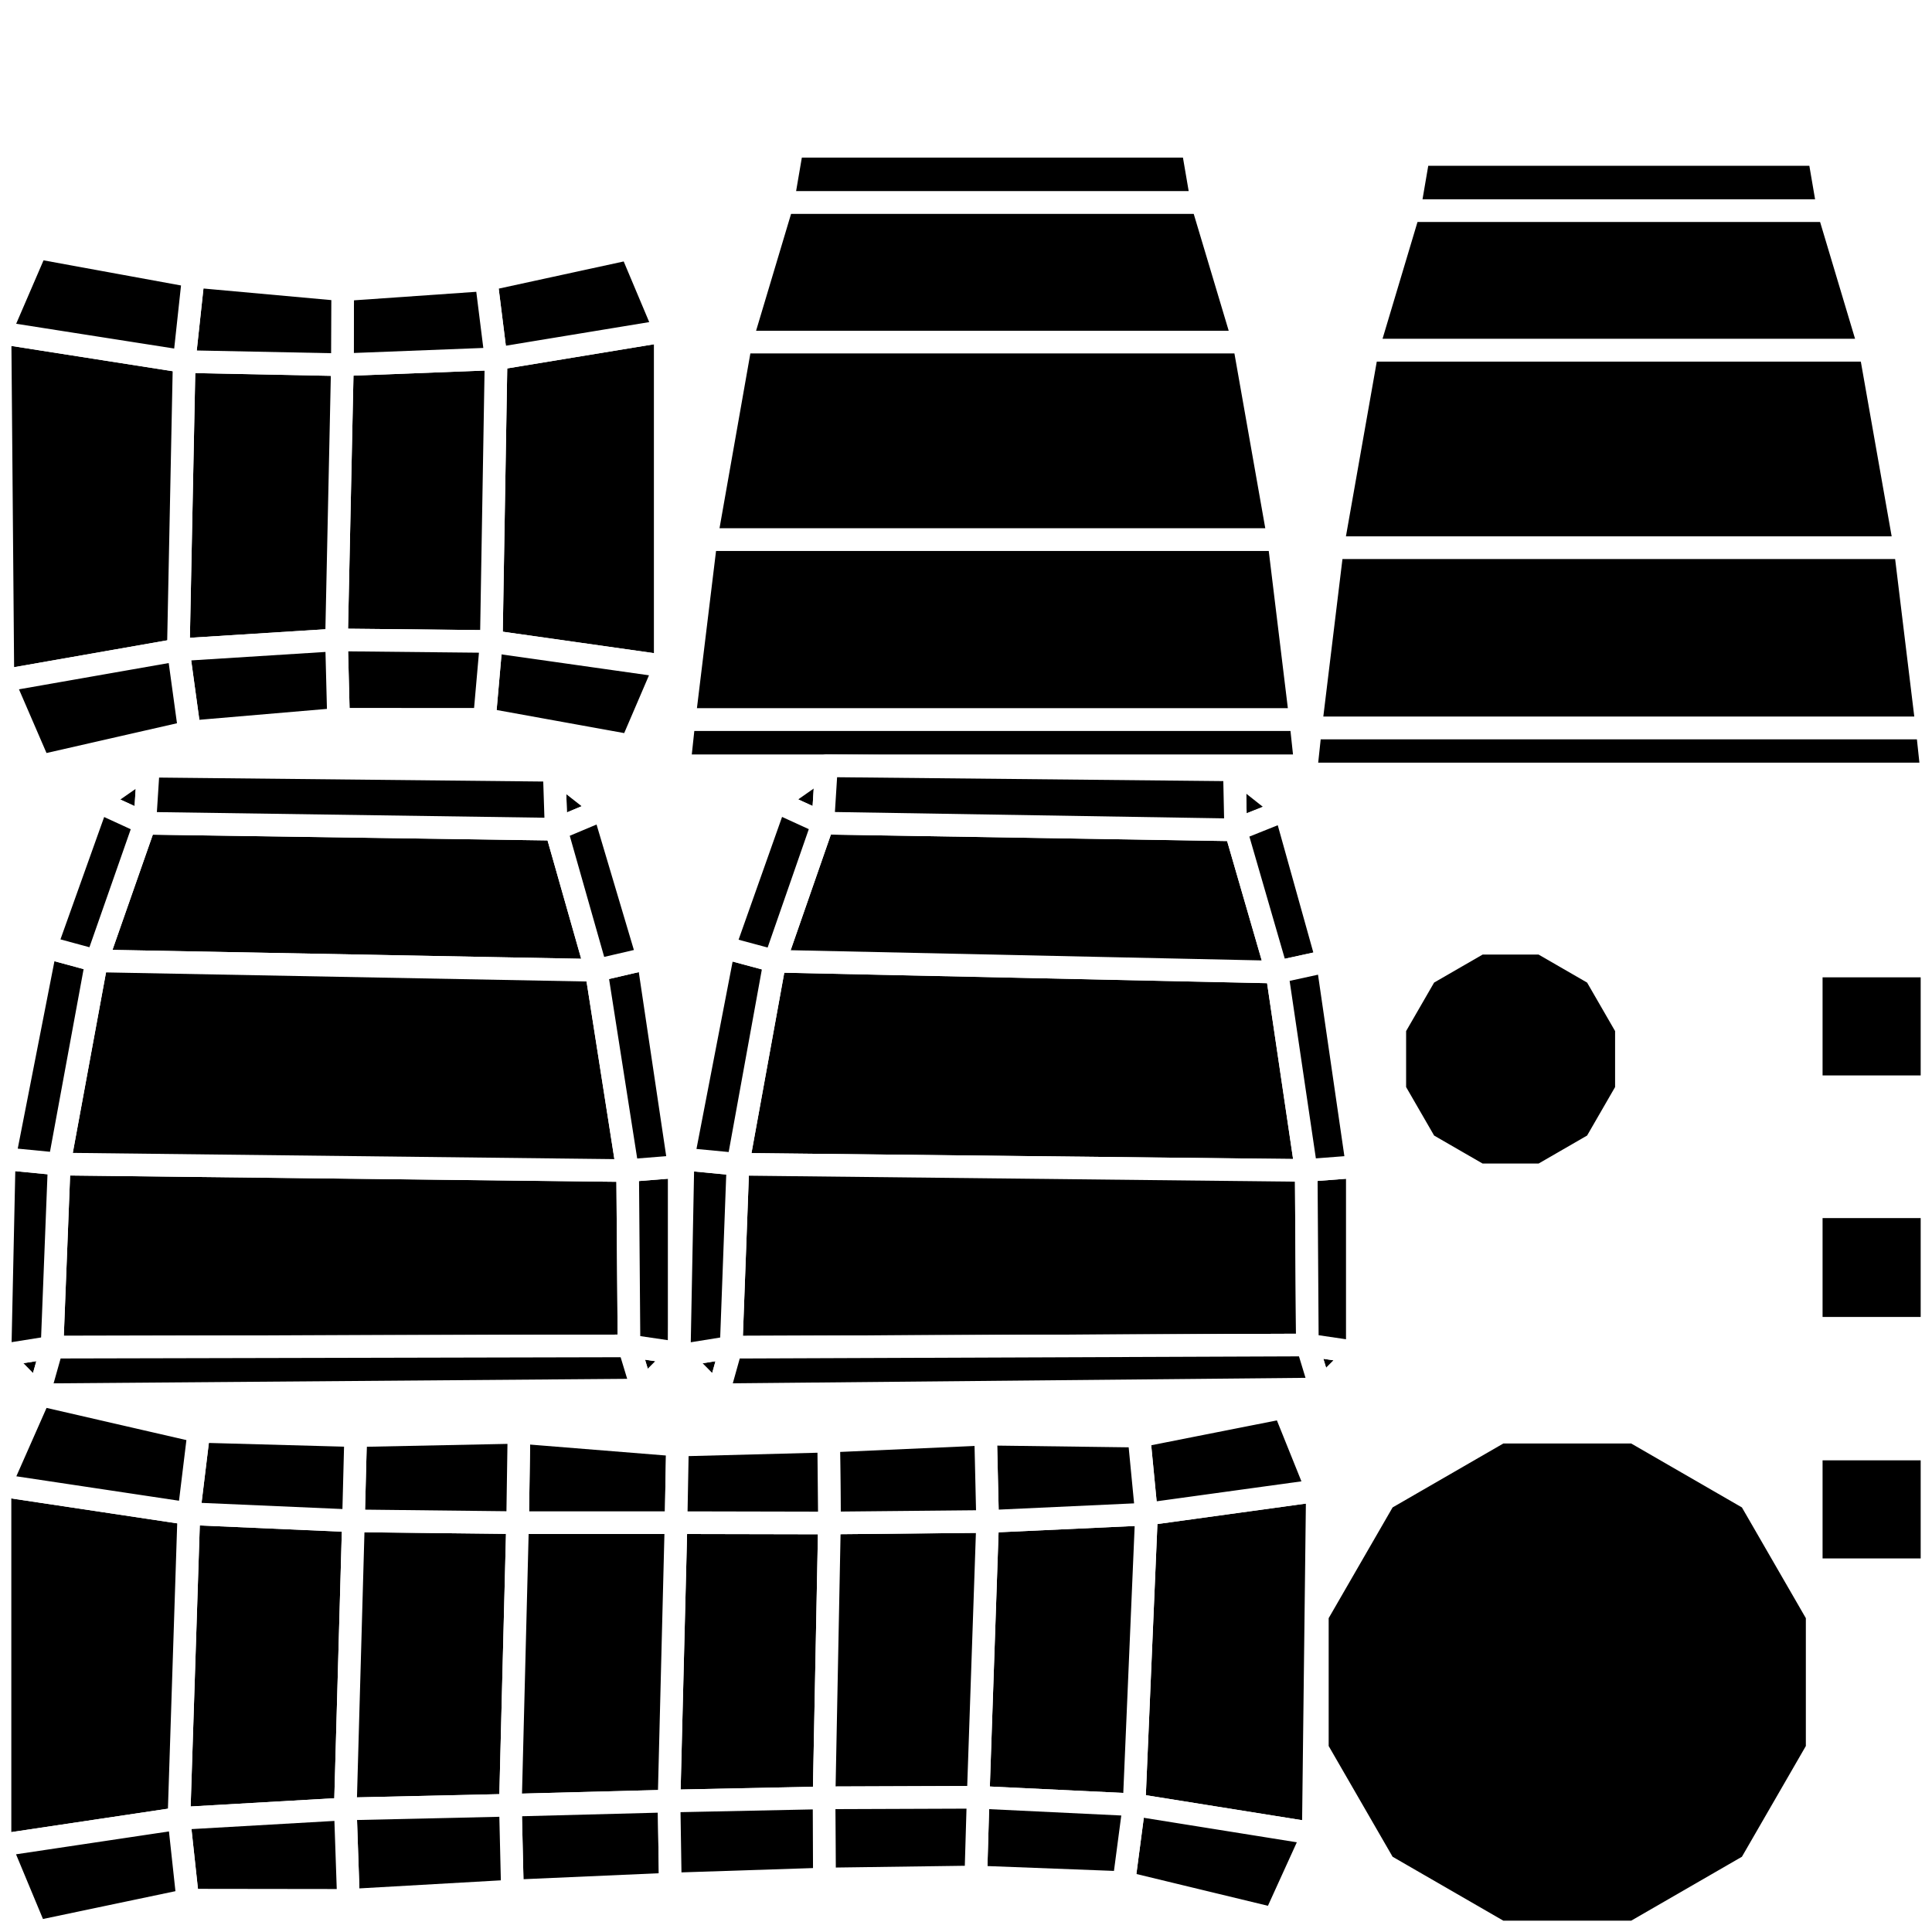
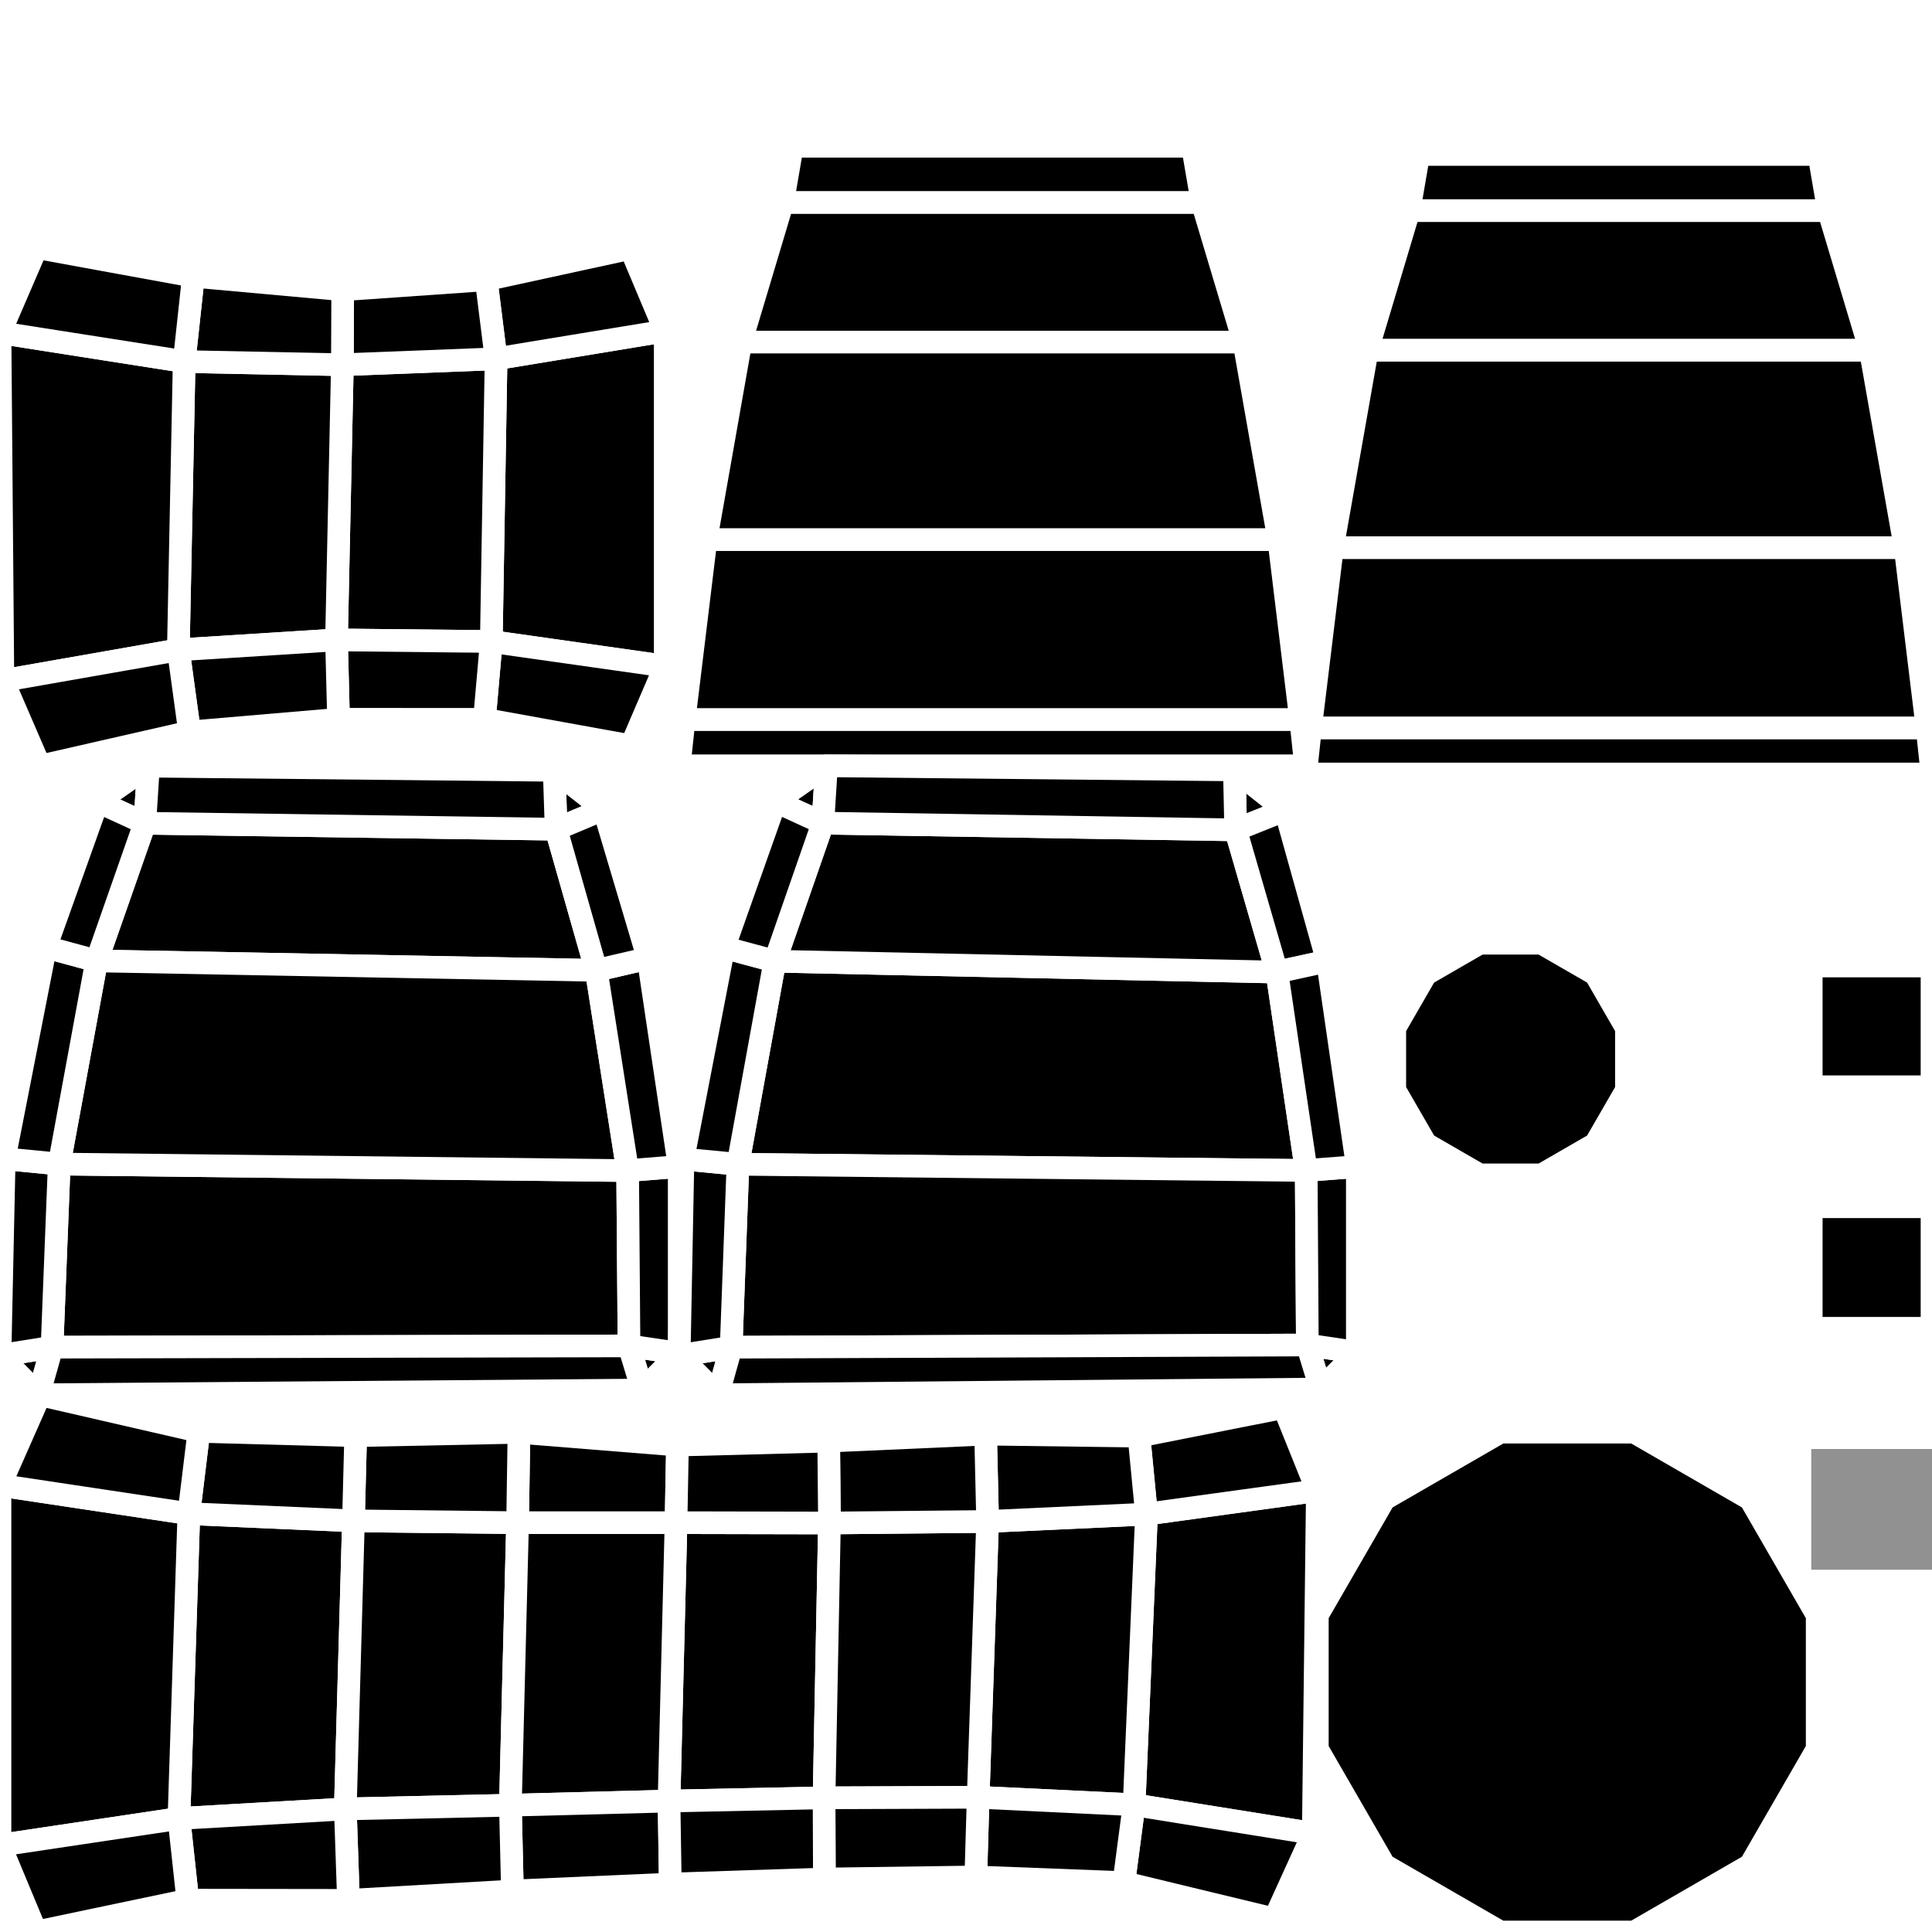
<svg xmlns="http://www.w3.org/2000/svg" xmlns:ns1="https://boxy-svg.com" width="1024" height="1024" viewBox="0 0 1024 1024" version="1.1">
  <defs>
    <filter id="invert-filter-0" color-interpolation-filters="sRGB" x="-50%" y="-50%" width="200%" height="200%" ns1:preset="invert 1 1">
      <feComponentTransfer>
        <feFuncR type="table" tableValues="1 0" />
        <feFuncG type="table" tableValues="1 0" />
        <feFuncB type="table" tableValues="1 0" />
      </feComponentTransfer>
    </filter>
  </defs>
+   <g>
+     <polygon points="960 832 960 768 1024 768 1024 832" style="stroke-linejoin: round; stroke-linecap: round; fill-opacity: 0.43; stroke-width: 4px;" />
+   </g>
  <g style="filter: url('#invert-filter-0');">
    <polygon points="960 512 1024 512 1024 576 960 576" style="stroke-linejoin: round; stroke-linecap: round; stroke-width: 12px; fill: rgb(255, 255, 255);" stroke="black" />
    <polygon points="362.605,381.439 374.208,285.974 677.772,285.974 689.375,381.439 " style="stroke-linejoin: round; stroke-linecap: round; stroke-width: 12px; fill: rgb(255, 255, 255);" stroke="black" />
    <polygon points="391.128 617.089 410.692 509.449 676.773 515.218 692.324 620.371" style="stroke-linejoin: round; stroke-linecap: round; stroke-width: 12px; fill: rgb(255, 255, 255);" stroke="black" />
    <polygon points="724.684,185.663 746.849,111.615 969.144,111.615 991.309,185.663 " style="stroke-linejoin: round; stroke-linecap: round; stroke-width: 12px; fill: rgb(255, 255, 255);" stroke="black" />
    <polygon points="387.527 714.052 391.128 617.089 692.324 620.371 692.928 712.882" style="stroke-linejoin: round; stroke-linecap: round; stroke-width: 12px; fill: rgb(255, 255, 255);" stroke="black" />
    <polygon points="27.584,714.031 31.391,616.973 332.661,620.444 333.393,713.348 " style="stroke-linejoin: round; stroke-linecap: round; stroke-width: 12px; fill: rgb(255, 255, 255);" stroke="black" />
    <polygon points="410.692 509.449 436.141 436.282 654.924 439.846 676.773 515.218" style="stroke-linejoin: round; stroke-linecap: round; stroke-width: 12px; fill: rgb(255, 255, 255);" stroke="black" />
    <polygon points="392.677,181.322 414.842,107.273 637.138,107.273 659.303,181.322 " style="stroke-linejoin: round; stroke-linecap: round; stroke-width: 12px; fill: rgb(255, 255, 255);" stroke="black" />
    <polygon points="51.216,509.306 76.762,436.338 294.754,439.504 316.025,514.313 " style="stroke-linejoin: round; stroke-linecap: round; stroke-width: 12px; fill: rgb(255, 255, 255);" stroke="black" />
    <polygon points="960 639.61 1024 639.61 1024 704 960 704" style="stroke-linejoin: round; stroke-linecap: round; stroke-width: 12px; fill: rgb(255, 255, 255);" stroke="black" />
    <polygon points="706.214,290.316 724.684,185.663 991.309,185.663 1009.779,290.316 " style="stroke-linejoin: round; stroke-linecap: round; stroke-width: 12px; fill: rgb(255, 255, 255);" stroke="black" />
    <polygon points="374.208,285.974 392.677,181.322 659.303,181.322 677.772,285.974 " style="stroke-linejoin: round; stroke-linecap: round; stroke-width: 12px; fill: rgb(255, 255, 255);" stroke="black" />
    <polygon points="31.391,616.973 51.216,509.306 316.025,514.313 332.661,620.444 " style="stroke-linejoin: round; stroke-linecap: round; stroke-width: 12px; fill: rgb(255, 255, 255);" stroke="black" />
    <polygon points="719.409 716.779 700.017 736.204 692.928 712.882" style="stroke-linejoin: round; stroke-linecap: round; stroke-width: 12px; fill: rgb(255, 255, 255);" stroke="black" />
    <polygon points="654.924 439.846 654.256 408.062 681.218 429.35" style="stroke-linejoin: round; stroke-linecap: round; stroke-width: 12px; fill: rgb(255, 255, 255);" stroke="black" />
    <polygon points="20.469,739.263 0.000,718.425 27.584,714.031 " style="stroke-linejoin: round; stroke-linecap: round; stroke-width: 12px; fill: rgb(255, 255, 255);" stroke="black" />
    <polygon points="51.762 424.845 78.694 406.073 76.762 436.338" style="stroke-linejoin: round; stroke-linecap: round; stroke-width: 12px; fill: rgb(255, 255, 255);" stroke="black" />
    <polygon points="380.469 739.263 359.986 718.496 387.527 714.052" style="stroke-linejoin: round; stroke-linecap: round; stroke-width: 12px; fill: rgb(255, 255, 255);" stroke="black" />
    <polygon points="411.045 424.792 438.05 405.889 436.141 436.282" style="stroke-linejoin: round; stroke-linecap: round; stroke-width: 12px; fill: rgb(255, 255, 255);" stroke="black" />
    <polygon points="340.49 736.744 333.393 713.348 359.986 717.264" style="stroke-linejoin: round; stroke-linecap: round; stroke-width: 12px; fill: rgb(255, 255, 255);" stroke="black" />
    <polygon points="294.754 439.504 293.74 408.289 320.025 428.893" style="stroke-linejoin: round; stroke-linecap: round; stroke-width: 12px; fill: rgb(255, 255, 255);" stroke="black" />
    <polygon points="1024 410.231 691.993 410.231 694.611 385.781 1021.382 385.781" style="stroke-linejoin: round; stroke-linecap: round; stroke-width: 12px; fill: rgb(255, 255, 255);" stroke="black" />
    <polygon points="676.773 515.218 654.924 439.846 681.218 429.35 703.587 509.368" style="stroke-linejoin: round; stroke-linecap: round; stroke-width: 12px; fill: rgb(255, 255, 255);" stroke="black" />
    <polygon points="751.939 81.883 964.054 81.883 969.144 111.615 746.849 111.615" style="stroke-linejoin: round; stroke-linecap: round; stroke-width: 12px; fill: rgb(255, 255, 255);" stroke="black" />
    <polygon points="31.391,616.973 27.584,714.031 0.000,718.425 2.243,614.131 " style="stroke-linejoin: round; stroke-linecap: round; stroke-width: 12px; fill: rgb(255, 255, 255);" stroke="black" />
    <polygon points="340.490,736.744 20.469,739.263 27.584,714.031 333.393,713.348 " style="stroke-linejoin: round; stroke-linecap: round; stroke-width: 12px; fill: rgb(255, 255, 255);" stroke="black" />
    <polygon points="78.694,406.073 293.740,408.289 294.754,439.504 76.762,436.338 " style="stroke-linejoin: round; stroke-linecap: round; stroke-width: 12px; fill: rgb(255, 255, 255);" stroke="black" />
    <polygon points="359.986 618.259 359.986 717.264 333.393 713.348 332.661 620.444" style="stroke-linejoin: round; stroke-linecap: round; stroke-width: 12px; fill: rgb(255, 255, 255);" stroke="black" />
    <polygon points="691.993 405.889 359.986 405.889 362.605 381.439 689.375 381.439" style="stroke-linejoin: round; stroke-linecap: round; stroke-width: 12px; fill: rgb(255, 255, 255);" stroke="black" />
    <polygon points="419.932,77.542 632.048,77.542 637.138,107.273 414.842,107.273 " style="stroke-linejoin: round; stroke-linecap: round; stroke-width: 12px; fill: rgb(255, 255, 255);" stroke="black" />
    <polygon points="391.128 617.089 387.527 714.052 359.986 718.496 361.998 614.318" style="stroke-linejoin: round; stroke-linecap: round; stroke-width: 12px; fill: rgb(255, 255, 255);" stroke="black" />
    <polygon points="700.017 736.204 380.469 739.263 387.527 714.052 692.928 712.882" style="stroke-linejoin: round; stroke-linecap: round; stroke-width: 12px; fill: rgb(255, 255, 255);" stroke="black" />
    <polygon points="438.05 405.889 654.256 408.062 654.924 439.846 436.141 436.282" style="stroke-linejoin: round; stroke-linecap: round; stroke-width: 12px; fill: rgb(255, 255, 255);" stroke="black" />
    <polygon points="692.928 712.882 692.324 620.371 719.41 618.289 719.409 716.779" style="stroke-linejoin: round; stroke-linecap: round; stroke-width: 12px; fill: rgb(255, 255, 255);" stroke="black" />
    <polygon points="51.216,509.306 31.391,616.973 2.243,614.131 24.208,501.980 " style="stroke-linejoin: round; stroke-linecap: round; stroke-width: 12px; fill: rgb(255, 255, 255);" stroke="black" />
    <polygon points="343.544 507.921 359.986 618.259 332.661 620.444 316.025 514.313" style="stroke-linejoin: round; stroke-linecap: round; stroke-width: 12px; fill: rgb(255, 255, 255);" stroke="black" />
    <polygon points="410.692 509.449 391.128 617.089 361.998 614.318 383.642 502.177" style="stroke-linejoin: round; stroke-linecap: round; stroke-width: 12px; fill: rgb(255, 255, 255);" stroke="black" />
    <polygon points="692.324 620.371 676.773 515.218 703.587 509.368 719.41 618.289" style="stroke-linejoin: round; stroke-linecap: round; stroke-width: 12px; fill: rgb(255, 255, 255);" stroke="black" />
    <polygon points="76.762,436.338 51.216,509.306 24.208,501.980 51.762,424.845 " style="stroke-linejoin: round; stroke-linecap: round; stroke-width: 12px; fill: rgb(255, 255, 255);" stroke="black" />
    <polygon points="320.025 428.893 343.544 507.921 316.025 514.313 294.754 439.504" style="stroke-linejoin: round; stroke-linecap: round; stroke-width: 12px; fill: rgb(255, 255, 255);" stroke="black" />
    <polygon points="436.141 436.282 410.692 509.449 383.642 502.177 411.045 424.792" style="stroke-linejoin: round; stroke-linecap: round; stroke-width: 12px; fill: rgb(255, 255, 255);" stroke="black" />
    <polygon points="694.611,385.781 706.214,290.316 1009.779,290.316 1021.382,385.781 " style="stroke-linejoin: round; stroke-linecap: round; stroke-width: 12px; fill: rgb(255, 255, 255);" stroke="black" />
    <polygon points="439.629 807.215 436.768 952.898 354.597 954.606 358.31 807.041" style="stroke-linejoin: round; stroke-linecap: round; stroke-width: 12px; fill: rgb(255, 255, 255);" stroke="black" />
    <polygon points="187.336,806.075 183.027,958.783 94.841,963.838 100.090,802.266 " style="stroke-linejoin: round; stroke-linecap: round; stroke-width: 12px; fill: rgb(255, 255, 255);" stroke="black" />
    <polygon points="100.090,802.266 94.841,963.838 0.000,978.023 0.000,787.233 " style="stroke-linejoin: round; stroke-linecap: round; stroke-width: 12px; fill: rgb(255, 255, 255);" stroke="black" />
    <polygon points="352.581,175.406 352.581,353.082 260.399,340.009 262.931,190.161 " style="stroke-linejoin: round; stroke-linecap: round; stroke-width: 12px; fill: rgb(255, 255, 255);" stroke="black" />
    <polygon points="262.931,190.161 260.399,340.009 178.348,339.165 181.471,193.324 " style="stroke-linejoin: round; stroke-linecap: round; stroke-width: 12px; fill: rgb(255, 255, 255);" stroke="black" />
    <polygon points="181.471,193.324 178.348,339.165 94.519,344.442 97.614,191.630 " style="stroke-linejoin: round; stroke-linecap: round; stroke-width: 12px; fill: rgb(255, 255, 255);" stroke="black" />
    <polygon points="97.614,191.630 94.519,344.442 1.534,360.756 0.000,176.334 " style="stroke-linejoin: round; stroke-linecap: round; stroke-width: 12px; fill: rgb(255, 255, 255);" stroke="black" />
    <polygon points="698.222 790.037 696.065 971.768 601.101 956.57 607.671 802.516" style="stroke-linejoin: round; stroke-linecap: round; stroke-width: 12px; fill: rgb(255, 255, 255);" stroke="black" />
    <polygon points="607.671 802.516 601.101 956.57 518.443 952.599 523.458 806.406" style="stroke-linejoin: round; stroke-linecap: round; stroke-width: 12px; fill: rgb(255, 255, 255);" stroke="black" />
    <polygon points="523.458 806.406 518.443 952.599 436.768 952.898 439.629 807.215" style="stroke-linejoin: round; stroke-linecap: round; stroke-width: 12px; fill: rgb(255, 255, 255);" stroke="black" />
    <polygon points="274.334,807.050 270.518,956.802 183.027,958.783 187.336,806.075 " style="stroke-linejoin: round; stroke-linecap: round; stroke-width: 12px; fill: rgb(255, 255, 255);" stroke="black" />
    <polygon points="927.646 794.576 963.138 856.05 963.138 927.034 927.646 988.508 866.172 1024 795.188 1024 733.714 988.508 698.222 927.034 698.222 856.05 733.714 794.576 795.188 759.084 866.172 759.084" style="stroke-linejoin: round; stroke-linecap: round; stroke-width: 12px; fill: rgb(255, 255, 255);" stroke="black" />
    <polygon points="358.31 807.041 354.597 954.606 270.518 956.802 274.334 807.05" style="stroke-linejoin: round; stroke-linecap: round; stroke-width: 12px; fill: rgb(255, 255, 255);" stroke="black" />
    <polygon points="358.31 807.041 274.334 807.05 275.06 759.162 359.08 765.923" style="stroke-linejoin: round; stroke-linecap: round; stroke-width: 12px; fill: rgb(255, 255, 255);" stroke="black" />
    <polygon points="270.518 956.802 354.597 954.606 355.288 998.597 271.594 1002.276" style="stroke-linejoin: round; stroke-linecap: round; stroke-width: 12px; fill: rgb(255, 255, 255);" stroke="black" />
    <polygon points="274.334 807.05 187.336 806.075 188.508 760.933 275.06 759.162" style="stroke-linejoin: round; stroke-linecap: round; stroke-width: 12px; fill: rgb(255, 255, 255);" stroke="black" />
    <polygon points="183.027 958.783 270.518 956.802 271.594 1002.276 184.693 1007.227" style="stroke-linejoin: round; stroke-linecap: round; stroke-width: 12px; fill: rgb(255, 255, 255);" stroke="black" />
    <polygon points="187.336 806.075 100.09 802.266 105.406 758.645 188.508 760.933" style="stroke-linejoin: round; stroke-linecap: round; stroke-width: 12px; fill: rgb(255, 255, 255);" stroke="black" />
    <polygon points="94.841,963.838 183.027,958.783 184.693,1007.227 99.533,1007.117 " style="stroke-linejoin: round; stroke-linecap: round; stroke-width: 12px; fill: rgb(255, 255, 255);" stroke="black" />
    <polygon points="100.090,802.266 0.000,787.233 21.185,739.263 105.406,758.645 " style="stroke-linejoin: round; stroke-linecap: round; stroke-width: 12px; fill: rgb(255, 255, 255);" stroke="black" />
    <polygon points="0 978.023 94.841 963.838 99.533 1007.117 19.144 1024" style="stroke-linejoin: round; stroke-linecap: round; stroke-width: 12px; fill: rgb(255, 255, 255);" stroke="black" />
    <polygon points="352.581,175.406 262.931,190.161 257.688,148.283 334.172,131.658 " style="stroke-linejoin: round; stroke-linecap: round; stroke-width: 12px; fill: rgb(255, 255, 255);" stroke="black" />
    <polygon points="260.399 340.009 352.581 353.082 334.466 395.305 256.769 381.247" style="stroke-linejoin: round; stroke-linecap: round; stroke-width: 12px; fill: rgb(255, 255, 255);" stroke="black" />
    <polygon points="262.931,190.161 181.471,193.324 181.633,153.583 257.688,148.283 " style="stroke-linejoin: round; stroke-linecap: round; stroke-width: 12px; fill: rgb(255, 255, 255);" stroke="black" />
    <polygon points="178.348 339.165 260.399 340.009 256.769 381.247 179.428 381.225" style="stroke-linejoin: round; stroke-linecap: round; stroke-width: 12px; fill: rgb(255, 255, 255);" stroke="black" />
    <polygon points="181.471,193.324 97.614,191.630 102.508,146.409 181.633,153.583 " style="stroke-linejoin: round; stroke-linecap: round; stroke-width: 12px; fill: rgb(255, 255, 255);" stroke="black" />
    <polygon points="94.519,344.442 178.348,339.165 179.428,381.225 100.490,387.972 " style="stroke-linejoin: round; stroke-linecap: round; stroke-width: 12px; fill: rgb(255, 255, 255);" stroke="black" />
    <polygon points="97.614,191.630 0.000,176.334 19.456,131.222 102.508,146.409 " style="stroke-linejoin: round; stroke-linecap: round; stroke-width: 12px; fill: rgb(255, 255, 255);" stroke="black" />
    <polygon points="1.534,360.756 94.519,344.442 100.490,387.972 21.123,406.073 " style="stroke-linejoin: round; stroke-linecap: round; stroke-width: 12px; fill: rgb(255, 255, 255);" stroke="black" />
    <polygon points="698.222 790.037 607.671 802.516 603.674 761.183 680.493 745.993" style="stroke-linejoin: round; stroke-linecap: round; stroke-width: 12px; fill: rgb(255, 255, 255);" stroke="black" />
    <polygon points="601.101 956.57 696.065 971.768 675.439 1017.104 595.654 997.823" style="stroke-linejoin: round; stroke-linecap: round; stroke-width: 12px; fill: rgb(255, 255, 255);" stroke="black" />
    <polygon points="607.671 802.516 523.458 806.406 522.384 760.121 603.674 761.183" style="stroke-linejoin: round; stroke-linecap: round; stroke-width: 12px; fill: rgb(255, 255, 255);" stroke="black" />
    <polygon points="518.443 952.599 601.101 956.57 595.654 997.823 517.197 994.818" style="stroke-linejoin: round; stroke-linecap: round; stroke-width: 12px; fill: rgb(255, 255, 255);" stroke="black" />
    <polygon points="523.458 806.406 439.629 807.215 439.219 763.818 522.384 760.121" style="stroke-linejoin: round; stroke-linecap: round; stroke-width: 12px; fill: rgb(255, 255, 255);" stroke="black" />
    <polygon points="436.768 952.898 518.443 952.599 517.197 994.818 436.935 995.92" style="stroke-linejoin: round; stroke-linecap: round; stroke-width: 12px; fill: rgb(255, 255, 255);" stroke="black" />
    <polygon points="439.629 807.215 358.31 807.041 359.08 765.923 439.219 763.818" style="stroke-linejoin: round; stroke-linecap: round; stroke-width: 12px; fill: rgb(255, 255, 255);" stroke="black" />
    <polygon points="354.597 954.606 436.768 952.898 436.935 995.92 355.288 998.597" style="stroke-linejoin: round; stroke-linecap: round; stroke-width: 12px; fill: rgb(255, 255, 255);" stroke="black" />
    <polygon points="845.585 606.259 817.098 622.705 784.204 622.705 755.718 606.258 739.271 577.772 739.271 544.878 755.718 516.392 784.204 499.945 817.098 499.945 845.585 516.392 862.031 544.878 862.031 577.772" style="stroke-linejoin: round; stroke-linecap: round; stroke-width: 12px; fill: rgb(255, 255, 255);" stroke="black" />
-     <polygon points="960 832 960 768 1024 768 1024 832" style="stroke-linejoin: round; stroke-linecap: round; stroke-width: 12px; fill: rgb(255, 255, 255);" stroke="black" />
  </g>
</svg>
